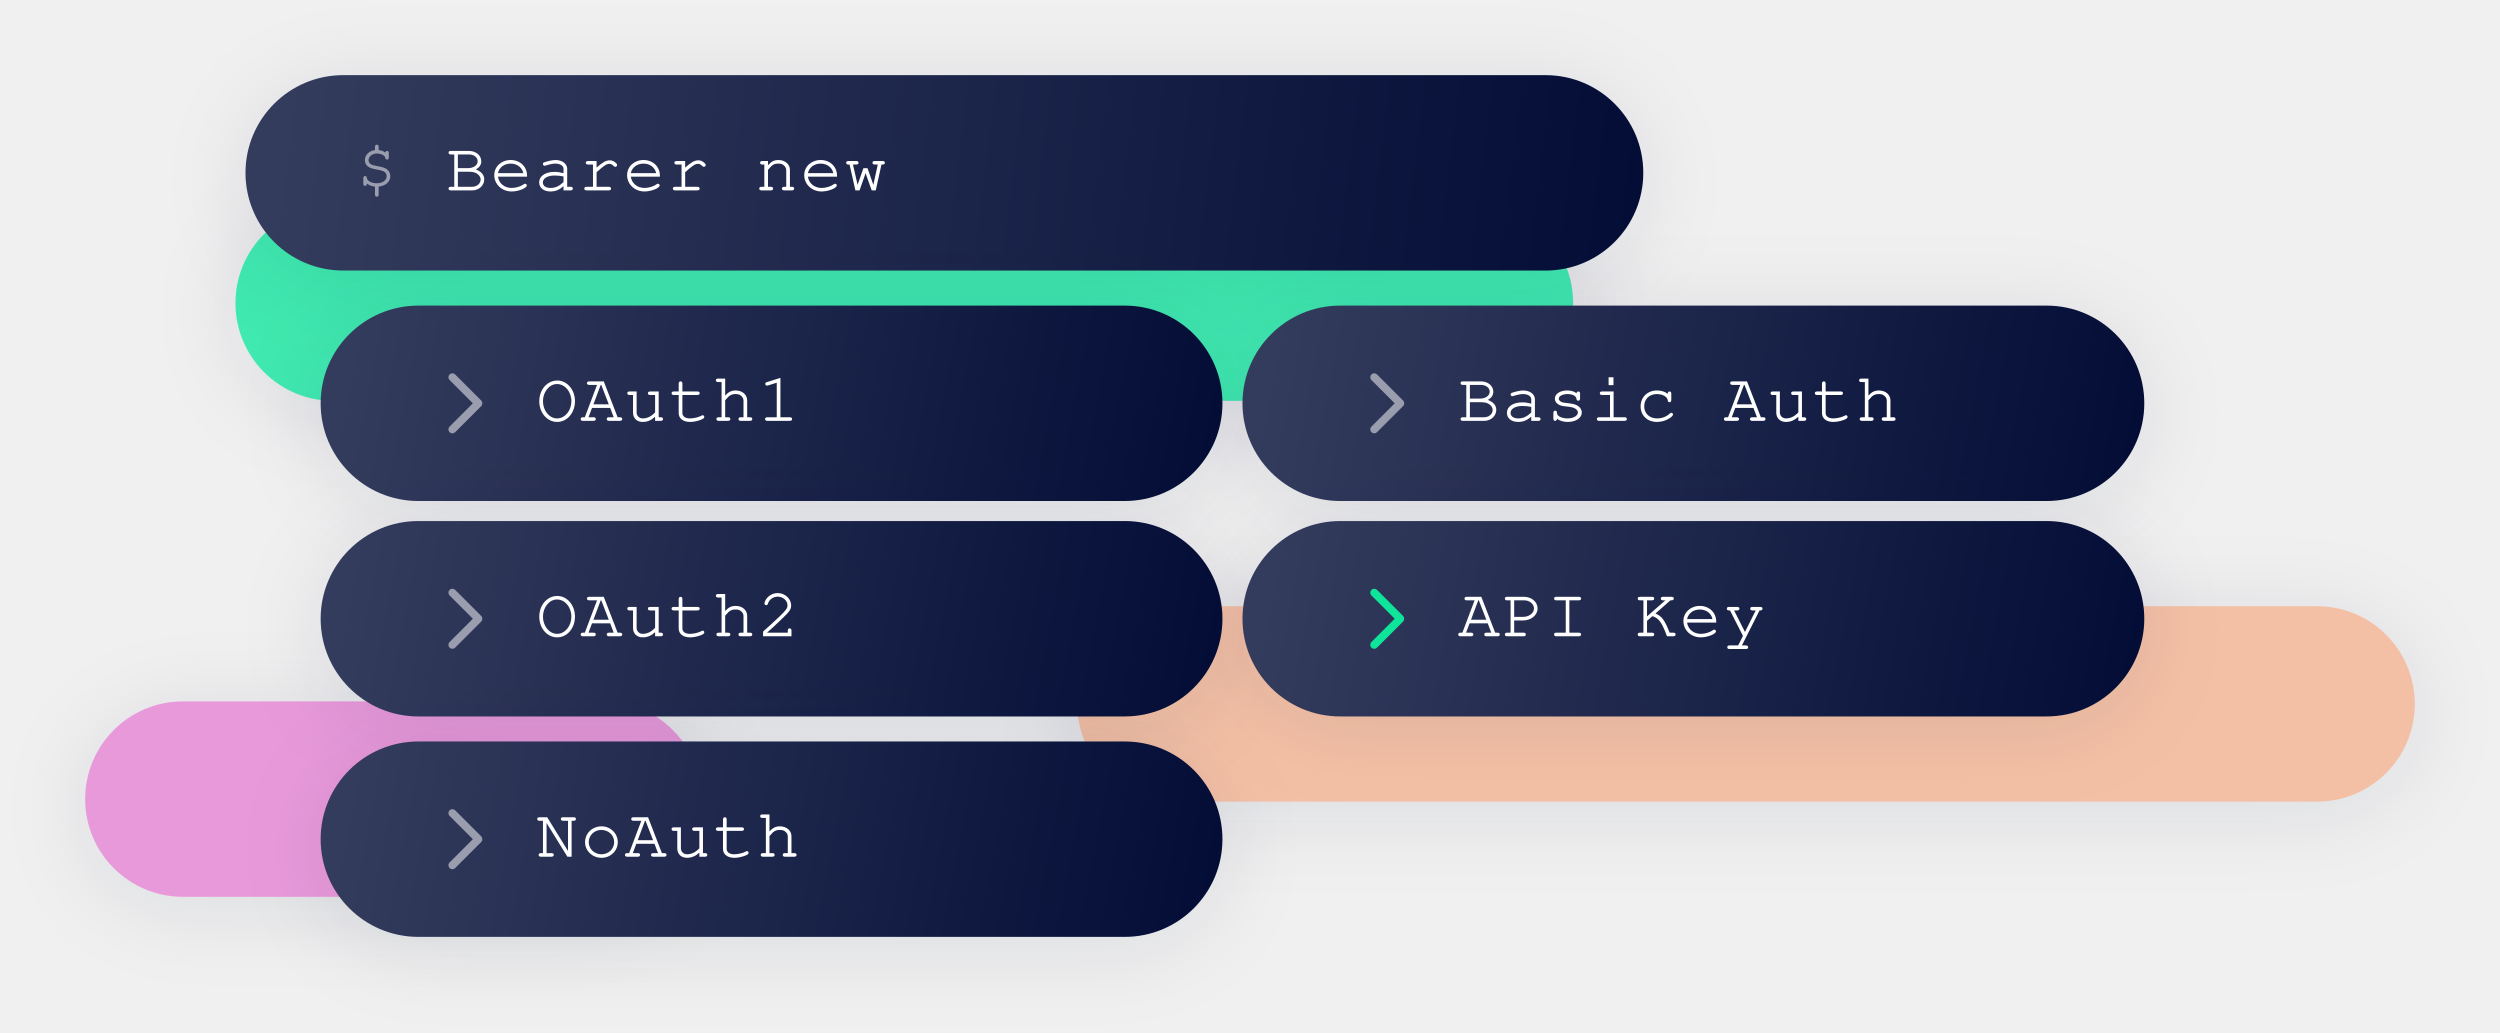
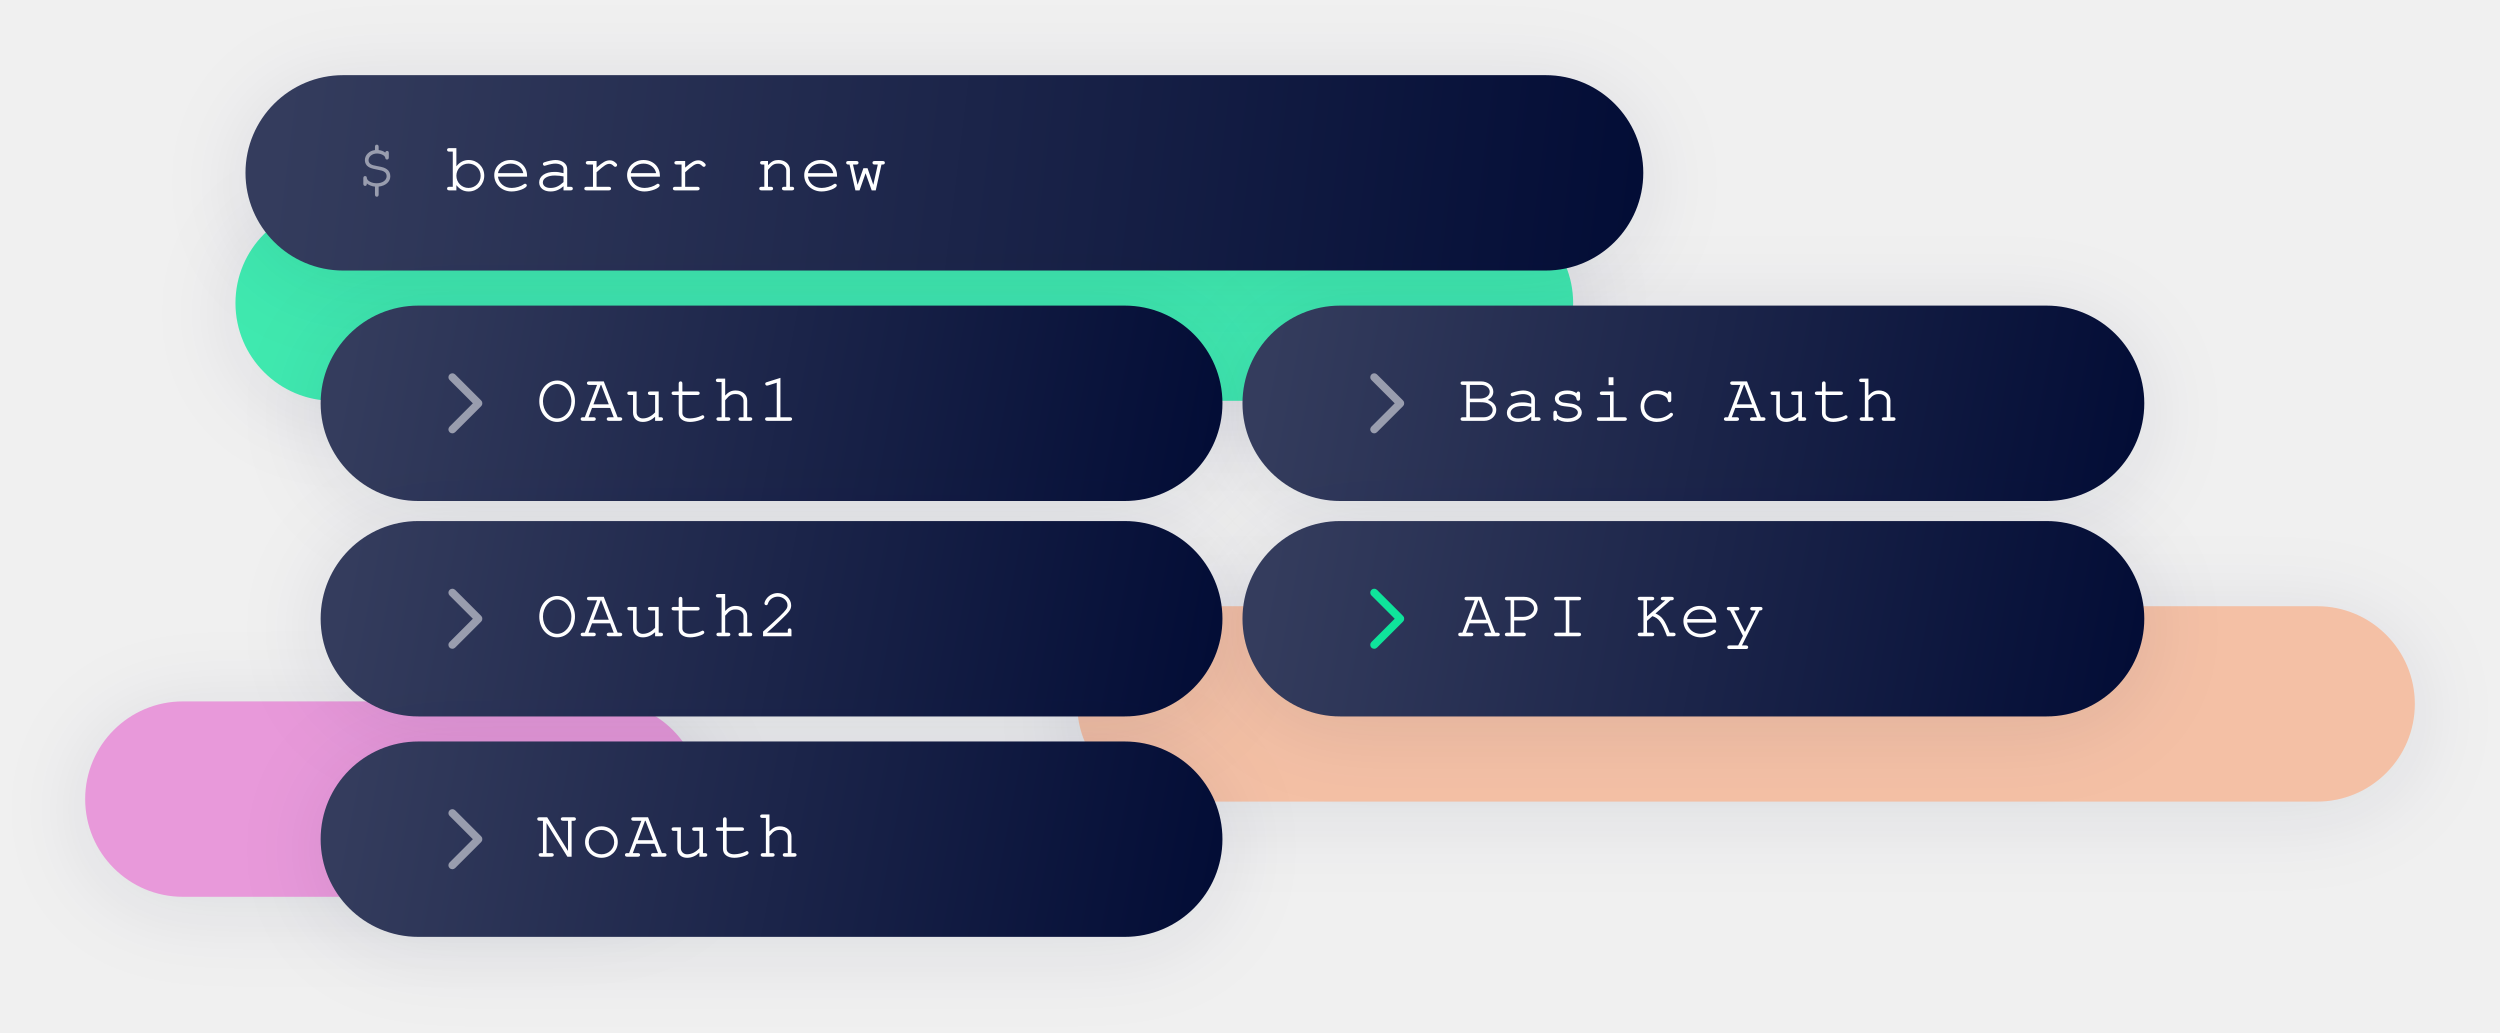
<svg xmlns="http://www.w3.org/2000/svg" xmlns:xlink="http://www.w3.org/1999/xlink" width="499px" height="206px" viewBox="0 0 499 206" version="1.1">
  <style> * {font-family:"Courier"}</style>
  <defs>
    <rect id="path-1" x="30" y="26" width="267" height="39" rx="19.5" />
    <filter x="-9.9%" y="-62.8%" width="119.9%" height="235.9%" filterUnits="objectBoundingBox" id="filter-2">
      <feOffset dx="0" dy="2" in="SourceAlpha" result="shadowOffsetOuter1" />
      <feGaussianBlur stdDeviation="8.5" in="shadowOffsetOuter1" result="shadowBlurOuter1" />
      <feColorMatrix values="0 0 0 0 0.012   0 0 0 0 0.051   0 0 0 0 0.212  0 0 0 0.092 0" type="matrix" in="shadowBlurOuter1" />
    </filter>
    <rect id="path-3" x="198" y="106" width="267" height="39" rx="19.5" />
    <filter x="-9.9%" y="-62.8%" width="119.9%" height="235.9%" filterUnits="objectBoundingBox" id="filter-4">
      <feOffset dx="0" dy="2" in="SourceAlpha" result="shadowOffsetOuter1" />
      <feGaussianBlur stdDeviation="8.5" in="shadowOffsetOuter1" result="shadowBlurOuter1" />
      <feColorMatrix values="0 0 0 0 0.012   0 0 0 0 0.051   0 0 0 0 0.212  0 0 0 0.092 0" type="matrix" in="shadowBlurOuter1" />
    </filter>
    <rect id="path-5" x="0" y="125" width="123" height="39" rx="19.5" />
    <filter x="-21.5%" y="-62.8%" width="143.1%" height="235.9%" filterUnits="objectBoundingBox" id="filter-6">
      <feOffset dx="0" dy="2" in="SourceAlpha" result="shadowOffsetOuter1" />
      <feGaussianBlur stdDeviation="8.5" in="shadowOffsetOuter1" result="shadowBlurOuter1" />
      <feColorMatrix values="0 0 0 0 0.012   0 0 0 0 0.051   0 0 0 0 0.212  0 0 0 0.092 0" type="matrix" in="shadowBlurOuter1" />
    </filter>
    <linearGradient x1="100%" y1="50.885%" x2="1.8%" y2="49.169%" id="linearGradient-7">
      <stop stop-color="#030D36" offset="0%" />
      <stop stop-color="#343C5D" offset="100%" />
    </linearGradient>
    <rect id="path-8" x="0" y="0" width="279" height="39" rx="19.5" />
    <filter x="-9.5%" y="-62.8%" width="119.0%" height="235.9%" filterUnits="objectBoundingBox" id="filter-10">
      <feOffset dx="0" dy="2" in="SourceAlpha" result="shadowOffsetOuter1" />
      <feGaussianBlur stdDeviation="8.5" in="shadowOffsetOuter1" result="shadowBlurOuter1" />
      <feColorMatrix values="0 0 0 0 0.012   0 0 0 0 0.051   0 0 0 0 0.212  0 0 0 0.092 0" type="matrix" in="shadowBlurOuter1" />
    </filter>
    <linearGradient x1="100%" y1="52.127%" x2="1.8%" y2="48.002%" id="linearGradient-11">
      <stop stop-color="#030D36" offset="0%" />
      <stop stop-color="#343C5D" offset="100%" />
    </linearGradient>
    <rect id="path-12" x="0" y="0" width="180" height="39" rx="19.5" />
    <filter x="-14.7%" y="-62.8%" width="129.4%" height="235.9%" filterUnits="objectBoundingBox" id="filter-14">
      <feOffset dx="0" dy="2" in="SourceAlpha" result="shadowOffsetOuter1" />
      <feGaussianBlur stdDeviation="8.5" in="shadowOffsetOuter1" result="shadowBlurOuter1" />
      <feColorMatrix values="0 0 0 0 0.012   0 0 0 0 0.051   0 0 0 0 0.212  0 0 0 0.092 0" type="matrix" in="shadowBlurOuter1" />
    </filter>
    <rect id="path-15" x="0" y="0" width="180" height="39" rx="19.5" />
    <filter x="-14.7%" y="-62.8%" width="129.4%" height="235.9%" filterUnits="objectBoundingBox" id="filter-17">
      <feOffset dx="0" dy="2" in="SourceAlpha" result="shadowOffsetOuter1" />
      <feGaussianBlur stdDeviation="8.5" in="shadowOffsetOuter1" result="shadowBlurOuter1" />
      <feColorMatrix values="0 0 0 0 0.012   0 0 0 0 0.051   0 0 0 0 0.212  0 0 0 0.092 0" type="matrix" in="shadowBlurOuter1" />
    </filter>
    <rect id="path-18" x="0" y="0" width="180" height="39" rx="19.5" />
    <filter x="-14.7%" y="-62.8%" width="129.4%" height="235.9%" filterUnits="objectBoundingBox" id="filter-20">
      <feOffset dx="0" dy="2" in="SourceAlpha" result="shadowOffsetOuter1" />
      <feGaussianBlur stdDeviation="8.5" in="shadowOffsetOuter1" result="shadowBlurOuter1" />
      <feColorMatrix values="0 0 0 0 0.012   0 0 0 0 0.051   0 0 0 0 0.212  0 0 0 0.092 0" type="matrix" in="shadowBlurOuter1" />
    </filter>
    <rect id="path-21" x="0" y="0" width="180" height="39" rx="19.5" />
    <filter x="-14.7%" y="-62.8%" width="129.4%" height="235.9%" filterUnits="objectBoundingBox" id="filter-23">
      <feOffset dx="0" dy="2" in="SourceAlpha" result="shadowOffsetOuter1" />
      <feGaussianBlur stdDeviation="8.5" in="shadowOffsetOuter1" result="shadowBlurOuter1" />
      <feColorMatrix values="0 0 0 0 0.012   0 0 0 0 0.051   0 0 0 0 0.212  0 0 0 0.092 0" type="matrix" in="shadowBlurOuter1" />
    </filter>
    <rect id="path-24" x="0" y="0" width="180" height="39" rx="19.5" />
    <filter x="-14.7%" y="-62.8%" width="129.4%" height="235.9%" filterUnits="objectBoundingBox" id="filter-26">
      <feOffset dx="0" dy="2" in="SourceAlpha" result="shadowOffsetOuter1" />
      <feGaussianBlur stdDeviation="8.5" in="shadowOffsetOuter1" result="shadowBlurOuter1" />
      <feColorMatrix values="0 0 0 0 0.012   0 0 0 0 0.051   0 0 0 0 0.212  0 0 0 0.092 0" type="matrix" in="shadowBlurOuter1" />
    </filter>
  </defs>
  <g id="Hub" stroke="none" stroke-width="1" fill="none" fill-rule="evenodd">
    <g id="Product-Framework" transform="translate(-751, -1177)">
      <g id="APIAuth" transform="translate(768, 1192)">
        <g id="Mask">
          <use fill="black" fill-opacity="1" filter="url(#filter-2)" xlink:href="#path-1" />
          <use fill="#3FE9AF" fill-rule="evenodd" xlink:href="#path-1" />
        </g>
        <g id="Mask">
          <use fill="black" fill-opacity="1" filter="url(#filter-4)" xlink:href="#path-3" />
          <use fill="#F4C0A5" fill-rule="evenodd" xlink:href="#path-3" />
        </g>
        <g id="Mask">
          <use fill="black" fill-opacity="1" filter="url(#filter-6)" xlink:href="#path-5" />
          <use fill="#E899DA" fill-rule="evenodd" xlink:href="#path-5" />
        </g>
        <g id="$-Bearer--h-Bearer-C" transform="translate(32, 0)">
          <mask id="mask-9" fill="white">
            <use xlink:href="#path-8" />
          </mask>
          <g id="Mask">
            <use fill="black" fill-opacity="1" filter="url(#filter-10)" xlink:href="#path-8" />
            <use fill="url(#linearGradient-7)" fill-rule="evenodd" xlink:href="#path-8" />
          </g>
-           <text id="$" mask="url(#mask-9)" font-size="14" font-weight="normal" letter-spacing="0.438" fill="#999DAE">
+           <text id="$" mask="url(#mask-9)" font-family="Courier" font-size="14" font-weight="normal" letter-spacing="0.438" fill="#999DAE">
            <tspan x="22" y="23">$</tspan>
          </text>
-           <text id="Bearer-new" mask="url(#mask-9)" font-size="14" font-weight="normal" letter-spacing="0.438" fill="#FFFFFF">
-             <tspan x="40" y="23">Bearer new</tspan>
+           <text id="bearer-new" mask="url(#mask-9)" font-family="Courier" font-size="14" font-weight="normal" letter-spacing="0.438" fill="#FFFFFF">
+             <tspan x="40" y="23">bearer new</tspan>
          </text>
        </g>
        <g id="$-Bearer--h-Bearer-C" transform="translate(47, 46)">
          <mask id="mask-13" fill="white">
            <use xlink:href="#path-12" />
          </mask>
          <g id="Mask">
            <use fill="black" fill-opacity="1" filter="url(#filter-14)" xlink:href="#path-12" />
            <use fill="url(#linearGradient-11)" fill-rule="evenodd" xlink:href="#path-12" />
          </g>
-           <text id="OAuth1" mask="url(#mask-13)" font-size="14" font-weight="normal" letter-spacing="0.438" fill="#FFFFFF">
+           <text id="OAuth1" mask="url(#mask-13)" font-family="Courier" font-size="14" font-weight="normal" letter-spacing="0.438" fill="#FFFFFF">
            <tspan x="43" y="23">OAuth1</tspan>
          </text>
          <path d="M26.289,25 L26.289,25 C26.366,25 26.44,24.97 26.494,24.915 L31.703,19.706 L31.703,19.706 C31.816,19.593 31.816,19.41 31.703,19.297 L26.494,14.087 L26.494,14.087 C26.379,13.976 26.196,13.98 26.085,14.094 C25.977,14.207 25.977,14.384 26.085,14.497 L31.09,19.501 L26.085,24.506 L26.085,24.506 C25.972,24.619 25.972,24.802 26.085,24.915 C26.139,24.97 26.213,25 26.289,25 L26.289,25 Z" id="Path" stroke="#999DAE" fill="#999DAE" fill-rule="nonzero" mask="url(#mask-13)" />
        </g>
        <g id="$-Bearer--h-Bearer-C" transform="translate(47, 89)">
          <mask id="mask-16" fill="white">
            <use xlink:href="#path-15" />
          </mask>
          <g id="Mask">
            <use fill="black" fill-opacity="1" filter="url(#filter-17)" xlink:href="#path-15" />
            <use fill="url(#linearGradient-11)" fill-rule="evenodd" xlink:href="#path-15" />
          </g>
-           <text id="OAuth2" mask="url(#mask-16)" font-size="14" font-weight="normal" letter-spacing="0.438" fill="#FFFFFF">
+           <text id="OAuth2" mask="url(#mask-16)" font-family="Courier" font-size="14" font-weight="normal" letter-spacing="0.438" fill="#FFFFFF">
            <tspan x="43" y="23">OAuth2</tspan>
          </text>
          <path d="M26.289,25 L26.289,25 C26.366,25 26.44,24.97 26.494,24.915 L31.703,19.706 L31.703,19.706 C31.816,19.593 31.816,19.41 31.703,19.297 L26.494,14.087 L26.494,14.087 C26.379,13.976 26.196,13.98 26.085,14.094 C25.977,14.207 25.977,14.384 26.085,14.497 L31.09,19.501 L26.085,24.506 L26.085,24.506 C25.972,24.619 25.972,24.802 26.085,24.915 C26.139,24.97 26.213,25 26.289,25 L26.289,25 Z" id="Path" stroke="#999DAE" fill="#999DAE" fill-rule="nonzero" mask="url(#mask-16)" />
        </g>
        <g id="$-Bearer--h-Bearer-C" transform="translate(47, 133)">
          <mask id="mask-19" fill="white">
            <use xlink:href="#path-18" />
          </mask>
          <g id="Mask">
            <use fill="black" fill-opacity="1" filter="url(#filter-20)" xlink:href="#path-18" />
            <use fill="url(#linearGradient-11)" fill-rule="evenodd" xlink:href="#path-18" />
          </g>
-           <text id="NoAuth" mask="url(#mask-19)" font-size="14" font-weight="normal" letter-spacing="0.438" fill="#FFFFFF">
+           <text id="NoAuth" mask="url(#mask-19)" font-family="Courier" font-size="14" font-weight="normal" letter-spacing="0.438" fill="#FFFFFF">
            <tspan x="43" y="23">NoAuth</tspan>
          </text>
          <path d="M26.289,25 L26.289,25 C26.366,25 26.44,24.97 26.494,24.915 L31.703,19.706 L31.703,19.706 C31.816,19.593 31.816,19.41 31.703,19.297 L26.494,14.087 L26.494,14.087 C26.379,13.976 26.196,13.98 26.085,14.094 C25.977,14.207 25.977,14.384 26.085,14.497 L31.09,19.501 L26.085,24.506 L26.085,24.506 C25.972,24.619 25.972,24.802 26.085,24.915 C26.139,24.97 26.213,25 26.289,25 L26.289,25 Z" id="Path" stroke="#999DAE" fill="#999DAE" fill-rule="nonzero" mask="url(#mask-19)" />
        </g>
        <g id="$-Bearer--h-Bearer-C" transform="translate(231, 46)">
          <mask id="mask-22" fill="white">
            <use xlink:href="#path-21" />
          </mask>
          <g id="Mask">
            <use fill="black" fill-opacity="1" filter="url(#filter-23)" xlink:href="#path-21" />
            <use fill="url(#linearGradient-11)" fill-rule="evenodd" xlink:href="#path-21" />
          </g>
-           <text id="Basic-Auth" mask="url(#mask-22)" font-size="14" font-weight="normal" letter-spacing="0.438" fill="#FFFFFF">
+           <text id="Basic-Auth" mask="url(#mask-22)" font-family="Courier" font-size="14" font-weight="normal" letter-spacing="0.438" fill="#FFFFFF">
            <tspan x="43" y="23">Basic Auth</tspan>
          </text>
          <path d="M26.289,25 L26.289,25 C26.366,25 26.44,24.97 26.494,24.915 L31.703,19.706 L31.703,19.706 C31.816,19.593 31.816,19.41 31.703,19.297 L26.494,14.087 L26.494,14.087 C26.379,13.976 26.196,13.98 26.085,14.094 C25.977,14.207 25.977,14.384 26.085,14.497 L31.09,19.501 L26.085,24.506 L26.085,24.506 C25.972,24.619 25.972,24.802 26.085,24.915 C26.139,24.97 26.213,25 26.289,25 L26.289,25 Z" id="Path" stroke="#999DAE" fill="#999DAE" fill-rule="nonzero" mask="url(#mask-22)" />
        </g>
        <g id="$-Bearer--h-Bearer-C" transform="translate(231, 89)">
          <mask id="mask-25" fill="white">
            <use xlink:href="#path-24" />
          </mask>
          <g id="Mask">
            <use fill="black" fill-opacity="1" filter="url(#filter-26)" xlink:href="#path-24" />
            <use fill="url(#linearGradient-11)" fill-rule="evenodd" xlink:href="#path-24" />
          </g>
-           <text id="API-Key" mask="url(#mask-25)" font-size="14" font-weight="normal" letter-spacing="0.438" fill="#FFFFFF">
+           <text id="API-Key" mask="url(#mask-25)" font-family="Courier" font-size="14" font-weight="normal" letter-spacing="0.438" fill="#FFFFFF">
            <tspan x="43" y="23">API Key</tspan>
          </text>
          <path d="M26.289,25 L26.289,25 C26.366,25 26.44,24.97 26.494,24.915 L31.703,19.706 L31.703,19.706 C31.816,19.593 31.816,19.41 31.703,19.297 L26.494,14.087 L26.494,14.087 C26.379,13.976 26.196,13.98 26.085,14.094 C25.977,14.207 25.977,14.384 26.085,14.497 L31.09,19.501 L26.085,24.506 L26.085,24.506 C25.972,24.619 25.972,24.802 26.085,24.915 C26.139,24.97 26.213,25 26.289,25 L26.289,25 Z" id="Path" stroke="#0FE49B" fill="#999DAE" fill-rule="nonzero" mask="url(#mask-25)" />
        </g>
      </g>
    </g>
  </g>
</svg>
